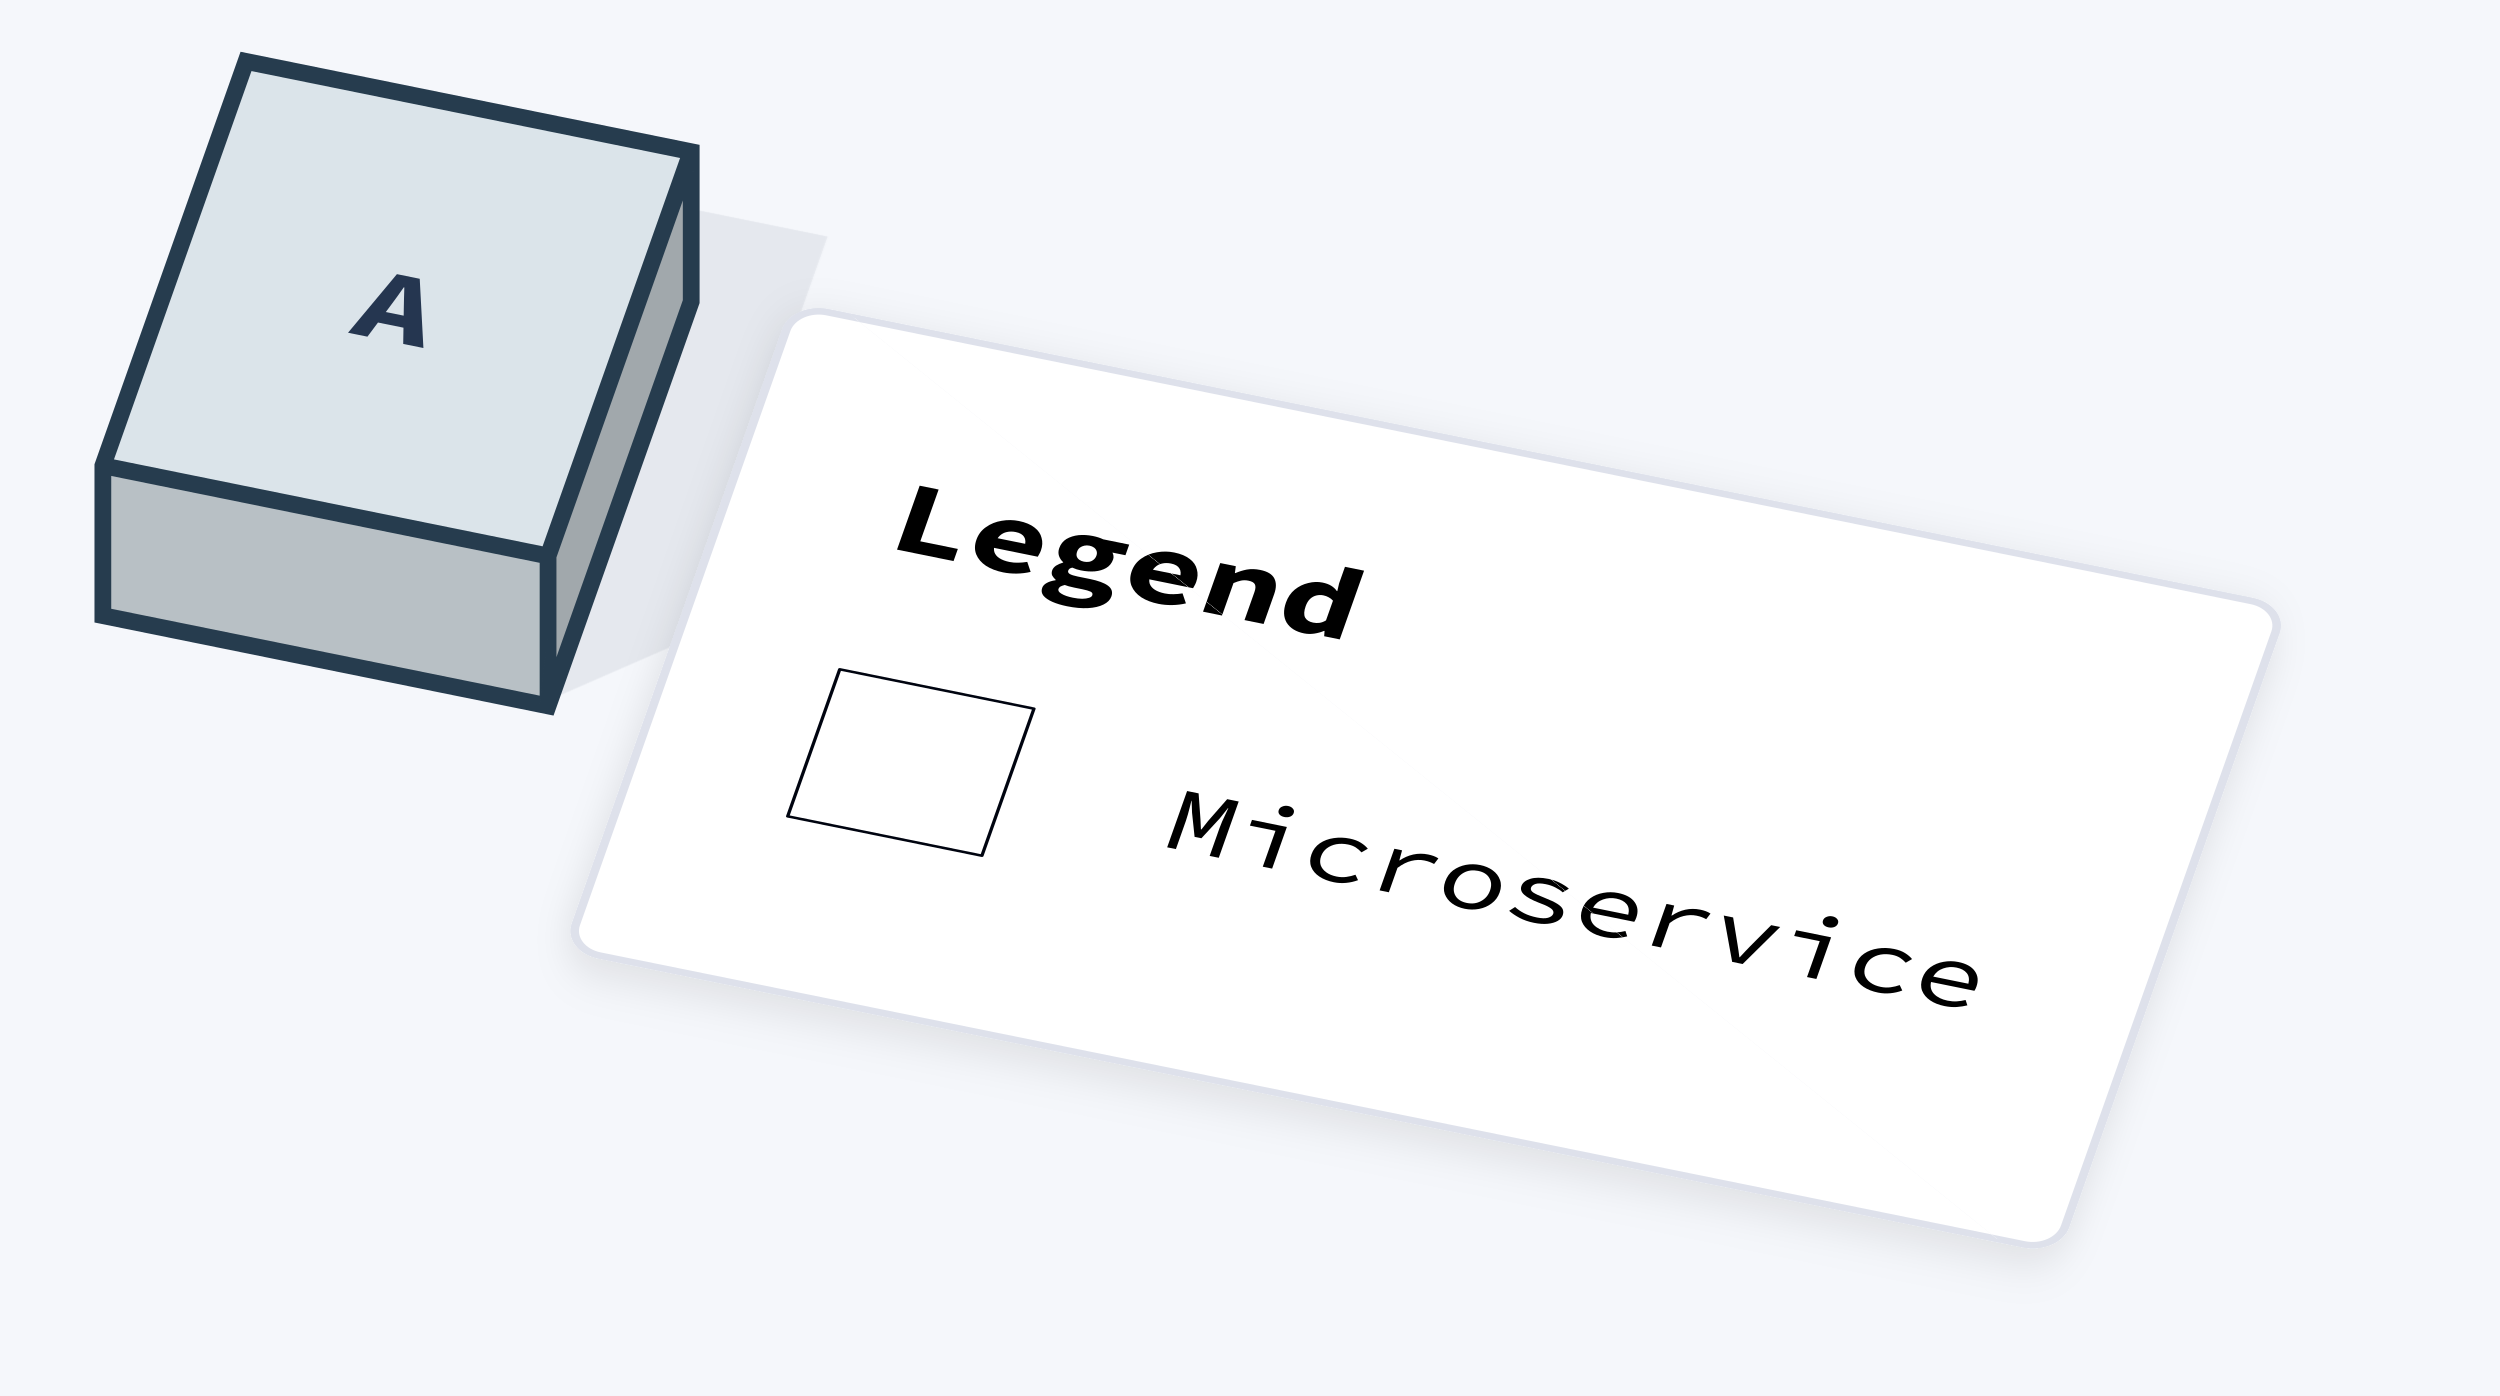
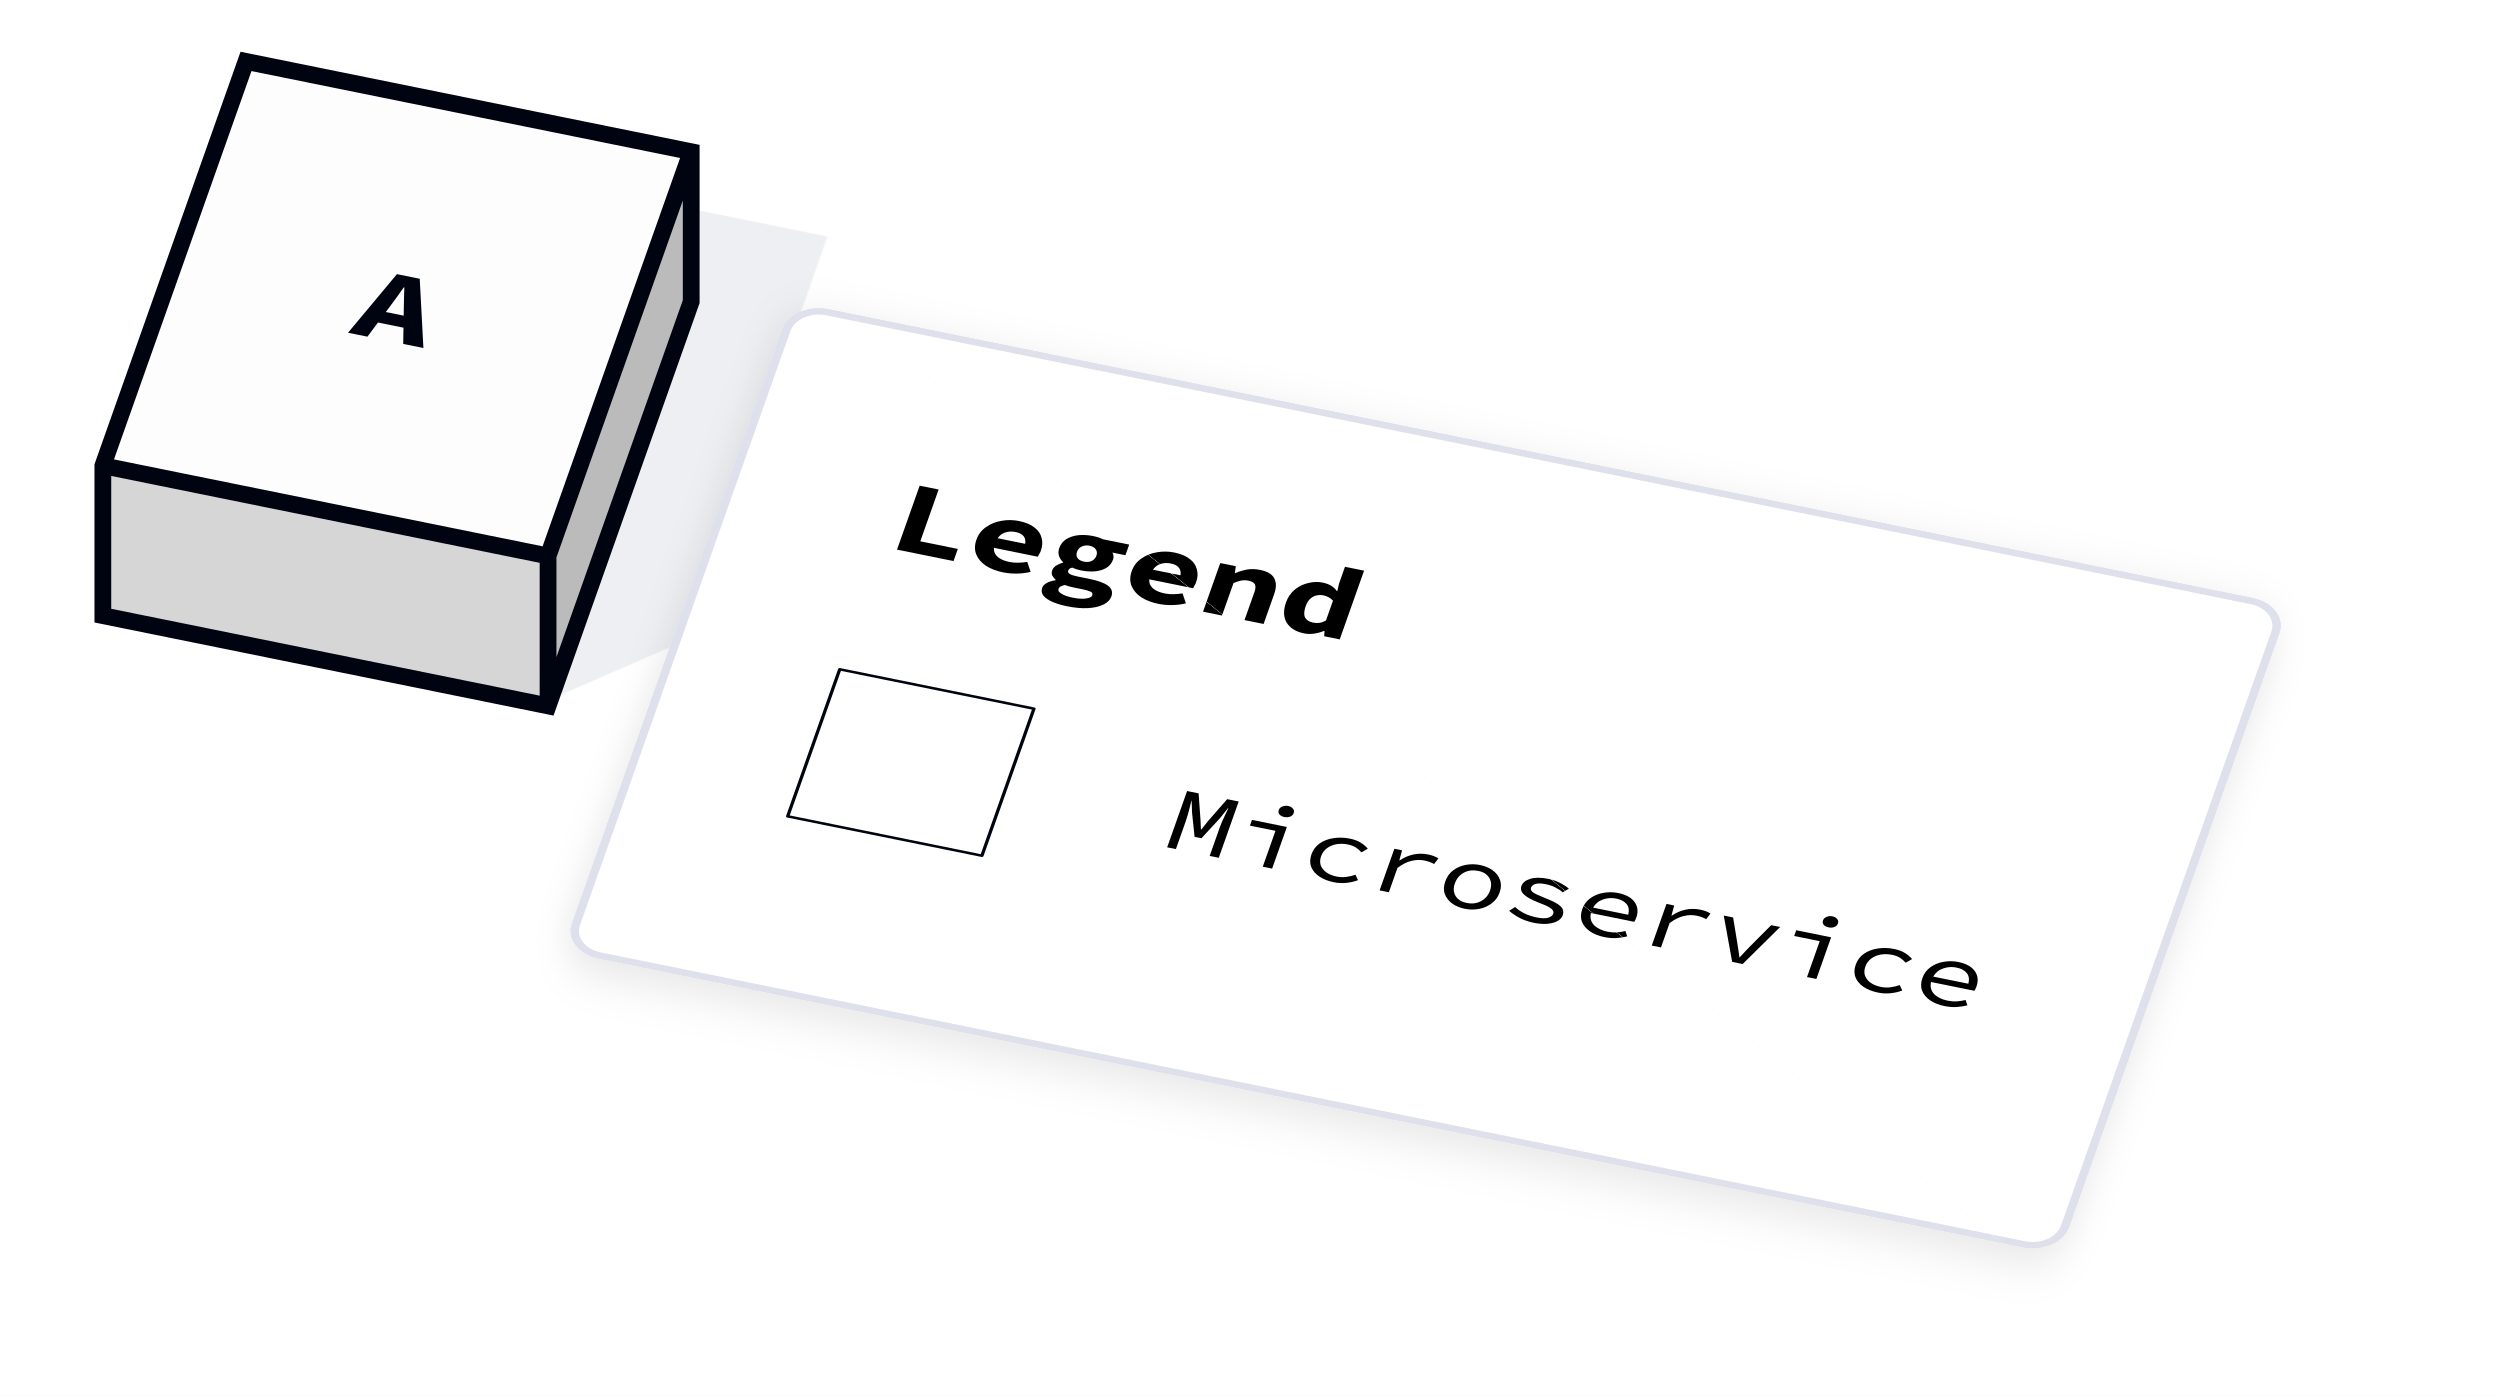
<svg xmlns="http://www.w3.org/2000/svg" xmlns:xlink="http://www.w3.org/1999/xlink" width="1200" height="670" viewBox="0 0 1200 670" role="img">
-   <rect width="100%" height="100%" fill="#f5f7fb" />
+   <rect width="100%" height="100%" fill="#ffffff" />
  <defs>
    <filter id="ground-softness" filterUnits="userSpaceOnUse" x="0" y="0" width="1200" height="670" color-interpolation-filters="sRGB">
      <feGaussianBlur stdDeviation="0.562 0.378" />
    </filter>
  </defs>
  <g filter="url(#ground-softness)">
    <g opacity="0.079">
      <path d="M171.011 105.303L183.413 70.278L397.109 113.609ZM170.856 105.741L171.011 105.303L397.109 113.609L337.691 139.57ZM323.481 179.7L337.691 139.57L397.109 113.609L328.398 307.666ZM281.536 298.164L323.481 179.7L328.398 307.666ZM114.701 264.335L328.398 307.666L268.979 333.626L224.787 324.665ZM55.283 290.295L114.701 264.335L224.787 324.665ZM55.283 290.295L69.492 250.165L183.413 70.278L114.701 264.335ZM69.492 250.165L123.994 96.239L183.413 70.278Z" fill="#243754" />
      <defs>
        <g id="surface-0">
          <defs />
          <g transform="matrix(0.01754386 0 0 0.01470588 0.01754386 0.01470588)">
            <g transform="matrix(1 0 0 1 0 0)">
              <g transform="matrix(1 0 0 1 0 0)">
                <rect x="-1" y="-1" width="57" height="68" rx="0" ry="0" fill="#000000" fill-opacity="0" stroke="none" />
              </g>
              <g transform="matrix(1 0 0 1 0 0)">
                <g transform="matrix(1 0 0 1 0 0)">
-                   <rect x="0" y="0" width="55" height="66" rx="0" ry="0" fill="#dce5eb" fill-opacity="1" stroke="none" />
+                   <rect x="0" y="0" width="55" height="66" rx="0" ry="0" fill="#ffffff" fill-opacity="1" stroke="none" />
                </g>
              </g>
            </g>
          </g>
        </g>
      </defs>
      <defs>
        <clipPath id="shadow-clip-9">
          <path d="M180.615 66.53L402.082 111.437L331.289 311.373Z" />
        </clipPath>
        <filter id="shadow-ink-9" color-interpolation-filters="sRGB">
          <feColorMatrix values="0 0 0 0 0.141 0 0 0 0 0.216 0 0 0 0 0.329 0 0 0 1 0" />
        </filter>
      </defs>
      <g clip-path="url(#shadow-clip-9)">
        <g transform="matrix(221.467 44.9067 -70.79386 199.9368 180.6153 66.52999)" filter="url(#shadow-ink-9)">
          <use xlink:href="#surface-0" />
        </g>
      </g>
      <defs>
        <clipPath id="shadow-clip-8">
          <path d="M109.821 266.467L180.615 66.53L331.289 311.373Z" />
        </clipPath>
        <filter id="shadow-ink-8" color-interpolation-filters="sRGB">
          <feColorMatrix values="0 0 0 0 0.141 0 0 0 0 0.216 0 0 0 0 0.329 0 0 0 1 0" />
        </filter>
      </defs>
      <g clip-path="url(#shadow-clip-8)">
        <g transform="matrix(221.467 44.9067 -70.79386 199.9368 180.6153 66.52999)" filter="url(#shadow-ink-8)">
          <use xlink:href="#surface-0" />
        </g>
      </g>
    </g>
  </g>
  <g opacity="1">
    <defs>
      <pattern id="paint-cover-2" patternUnits="userSpaceOnUse" x="48.371" y="71.812" width="284.408" height="268.026" viewBox="48.371 71.812 284.408 268.026" preserveAspectRatio="none">
-         <path d="M263.067 266.869L331.779 72.812L331.779 144.782ZM263.067 266.869L331.779 144.782L263.067 338.839Z" fill="#a1a8ac" stroke="#a1a8ac" stroke-width="0.8" stroke-linejoin="round" />
-         <path d="M49.371 223.538L263.067 266.869L263.067 338.839ZM49.371 223.538L263.067 338.839L49.371 295.508Z" fill="#b8c0c5" stroke="#b8c0c5" stroke-width="0.8" stroke-linejoin="round" />
+         <path d="M263.067 266.869L331.779 72.812L331.779 144.782ZM263.067 266.869L331.779 144.782L263.067 338.839Z" fill="#bbbbbb" stroke="#bbbbbb" stroke-width="0.8" stroke-linejoin="round" />
+         <path d="M49.371 223.538L263.067 266.869L263.067 338.839ZM49.371 223.538L263.067 338.839L49.371 295.508Z" fill="#d6d6d6" stroke="#d6d6d6" stroke-width="0.8" stroke-linejoin="round" />
      </pattern>
    </defs>
    <path d="M263.067 266.869L331.779 72.812L331.779 144.782ZM263.067 266.869L331.779 144.782L263.067 338.839ZM49.371 223.538L263.067 266.869L263.067 338.839ZM49.371 223.538L263.067 338.839L49.371 295.508Z" fill="url(#paint-cover-2)" fill-opacity="1" />
    <defs>
      <clipPath id="face-3" clipPathUnits="userSpaceOnUse">
        <path d="M44.444 225.645L115.238 25.709L265.911 270.552ZM115.238 25.709L336.705 70.615L265.911 270.552Z" />
      </clipPath>
    </defs>
    <defs>
      <filter id="light-3" color-interpolation-filters="linearRGB">
        <feComponentTransfer>
          <feFuncR type="linear" slope="0.972" intercept="0.008" />
          <feFuncG type="linear" slope="0.975" intercept="0.008" />
          <feFuncB type="linear" slope="0.978" intercept="0.009" />
        </feComponentTransfer>
      </filter>
    </defs>
    <g clip-path="url(#face-3)" opacity="1">
      <g transform="matrix(221.467 44.9067 -70.79386 199.9368 115.2383 25.70864)" filter="url(#light-3)">
        <use xlink:href="#surface-0" />
      </g>
    </g>
-     <path d="M45.348 294.692L45.778 294.779L45.348 298.796ZM45.348 226.826L51.322 228.038L52.385 232.97L45.778 294.779L45.348 294.692ZM45.348 223.538L49.371 223.538L48.572 227.48L45.348 226.826ZM51.322 228.038L52.879 228.353L52.385 232.97ZM45.348 298.796L45.778 294.779L49.371 295.508ZM45.778 294.779L52.385 232.97L49.566 295.348L49.371 295.508ZM49.566 295.348L53.244 228.427L53.393 228.458L53.393 292.219ZM49.566 295.348L53.029 228.384L53.244 228.427ZM49.566 295.348L52.385 232.97L52.879 228.353L53.029 228.384ZM45.348 298.796L49.566 295.348L152.767 316.274L262.268 342.781ZM49.566 295.348L53.393 292.219L152.767 316.274ZM152.767 316.274L259.045 337.824L259.045 342.001ZM259.045 338.839L263.067 338.839L262.268 342.781L259.045 342.001ZM53.393 292.219L259.045 337.76L259.045 337.824L152.767 316.274ZM53.393 292.219L250.88 332.263L259.045 336.668L259.045 337.76ZM250.88 332.263L259.045 336.535L259.045 336.668ZM250.88 332.263L259.045 333.919L259.045 336.535ZM45.579 222.195L46.93 218.813L50.17 219.595L49.371 223.538ZM46.93 218.813L120.708 34.118L54.708 220.516L50.17 219.595ZM45.579 222.195L115.457 24.845L120.708 34.118ZM115.457 24.845L326.498 75.675L326.442 75.835L120.708 34.118ZM115.457 24.845L329.153 68.176L326.498 75.675ZM327.987 71.47L329.153 68.176L332.578 68.87L331.779 72.812ZM48.572 227.48L50.17 219.595L262.268 270.811ZM50.17 219.595L235.942 257.264L259.045 265.444L259.045 270.033ZM259.045 265.444L263.067 266.869L259.045 266.869ZM259.045 266.869L263.067 266.869L262.268 270.811L259.045 270.033ZM235.942 257.264L260.442 262.232L259.275 265.526ZM267.09 339.455L267.114 339.46L267.09 339.53ZM263.067 338.839L264.049 338.839L267.09 339.455L267.09 339.53L266.859 340.181ZM286.778 271.676L296.907 243.07L335.801 145.473L290.825 272.497ZM267.09 327.279L286.778 271.676L290.825 272.497L267.114 339.46L267.09 339.455ZM264.049 338.839L267.09 338.839L267.09 339.455ZM267.09 317.888L296.907 243.07L267.09 327.279ZM296.907 243.07L331.712 144.771L335.801 145.473ZM320.273 165.226L331.712 144.771L331.589 145.12ZM320.273 165.226L327.756 144.091L331.712 144.771ZM267.09 317.247L331.589 145.12L296.907 243.07L267.09 317.888ZM267.09 316.537L320.273 165.226L331.589 145.12L267.09 317.247ZM267.09 315.427L320.273 165.226L267.09 316.537ZM331.779 108.452L335.801 72.812L335.801 145.473L331.779 144.782ZM331.712 144.771L331.779 123.862L331.779 144.782ZM327.756 144.091L331.779 123.862L331.712 144.771ZM327.756 144.091L331.779 108.452L331.779 123.862ZM331.779 72.812L335.801 72.812L335.779 73.01L332.335 73.01ZM332.335 73.01L335.779 73.01L335.681 73.878L335.571 74.155ZM331.779 84.864L335.571 74.155L335.681 73.878L331.779 108.452ZM331.75 84.945L331.779 84.864L331.779 93.335ZM327.756 144.091L331.779 93.335L331.779 108.452ZM327.756 144.091L330.914 87.306L331.75 84.945L331.779 93.335ZM327.756 96.224L330.914 87.306L327.756 144.091ZM263.067 338.839L267.09 319.001L267.09 338.839ZM259.158 337.829L266.977 267.879L267.09 267.56L267.09 315.427ZM263.067 326.787L267.09 315.427L267.09 319.001L263.067 338.839ZM259.045 338.839L259.158 337.829L263.067 326.787L263.067 338.839ZM259.045 290.28L266.977 267.879L259.045 338.839ZM259.045 286.706L263.067 266.869L266.859 268.211L259.045 290.28ZM259.045 270.157L262.268 270.811L259.045 286.706ZM259.275 265.526L327.987 71.47L335.571 74.155ZM259.275 265.526L335.571 74.155L266.859 268.211ZM45.348 222.847L45.579 222.195L49.371 223.538ZM45.348 222.847L49.371 223.538L45.348 223.538ZM262.268 342.781L263.067 338.839L265.693 343.475ZM263.067 338.839L266.859 340.181L265.693 343.475ZM331.779 72.812L335.801 69.524L335.801 72.812ZM331.779 72.812L332.578 68.87L335.801 69.524Z" fill="#263c4e" fill-opacity="1" />
+     <path d="M45.348 294.692L45.778 294.779L45.348 298.796ZM45.348 226.826L51.322 228.038L52.385 232.97L45.778 294.779L45.348 294.692ZM45.348 223.538L49.371 223.538L48.572 227.48L45.348 226.826ZM51.322 228.038L52.879 228.353L52.385 232.97ZM45.348 298.796L45.778 294.779L49.371 295.508ZM45.778 294.779L52.385 232.97L49.566 295.348L49.371 295.508ZM49.566 295.348L53.244 228.427L53.393 228.458L53.393 292.219ZM49.566 295.348L53.029 228.384L53.244 228.427ZM49.566 295.348L52.385 232.97L52.879 228.353L53.029 228.384ZM45.348 298.796L49.566 295.348L152.767 316.274L262.268 342.781ZM49.566 295.348L53.393 292.219L152.767 316.274ZM152.767 316.274L259.045 337.824L259.045 342.001ZM259.045 338.839L263.067 338.839L262.268 342.781L259.045 342.001ZM53.393 292.219L259.045 337.76L259.045 337.824L152.767 316.274ZM53.393 292.219L250.88 332.263L259.045 336.668L259.045 337.76ZM250.88 332.263L259.045 336.535L259.045 336.668ZM250.88 332.263L259.045 333.919L259.045 336.535ZM45.579 222.195L46.93 218.813L50.17 219.595L49.371 223.538ZM46.93 218.813L120.708 34.118L54.708 220.516L50.17 219.595ZM45.579 222.195L115.457 24.845L120.708 34.118ZM115.457 24.845L326.498 75.675L326.442 75.835L120.708 34.118ZM115.457 24.845L329.153 68.176L326.498 75.675ZM327.987 71.47L329.153 68.176L332.578 68.87L331.779 72.812ZM48.572 227.48L50.17 219.595L262.268 270.811ZM50.17 219.595L235.942 257.264L259.045 265.444L259.045 270.033ZM259.045 265.444L263.067 266.869L259.045 266.869ZM259.045 266.869L263.067 266.869L262.268 270.811L259.045 270.033ZM235.942 257.264L260.442 262.232L259.275 265.526ZM267.09 339.455L267.114 339.46L267.09 339.53ZM263.067 338.839L264.049 338.839L267.09 339.455L267.09 339.53L266.859 340.181ZM286.778 271.676L296.907 243.07L335.801 145.473L290.825 272.497ZM267.09 327.279L286.778 271.676L290.825 272.497L267.114 339.46L267.09 339.455ZM264.049 338.839L267.09 338.839L267.09 339.455ZM267.09 317.888L296.907 243.07L267.09 327.279ZM296.907 243.07L331.712 144.771L335.801 145.473ZM320.273 165.226L331.712 144.771L331.589 145.12ZM320.273 165.226L327.756 144.091L331.712 144.771ZM267.09 317.247L331.589 145.12L296.907 243.07L267.09 317.888ZM267.09 316.537L320.273 165.226L331.589 145.12L267.09 317.247ZM267.09 315.427L320.273 165.226L267.09 316.537ZM331.779 108.452L335.801 72.812L335.801 145.473L331.779 144.782ZM331.712 144.771L331.779 123.862L331.779 144.782ZM327.756 144.091L331.779 123.862L331.712 144.771ZM327.756 144.091L331.779 108.452L331.779 123.862ZM331.779 72.812L335.801 72.812L335.779 73.01L332.335 73.01ZM332.335 73.01L335.779 73.01L335.681 73.878L335.571 74.155ZM331.779 84.864L335.571 74.155L335.681 73.878L331.779 108.452ZM331.75 84.945L331.779 84.864L331.779 93.335ZM327.756 144.091L331.779 93.335L331.779 108.452ZM327.756 144.091L330.914 87.306L331.75 84.945L331.779 93.335ZM327.756 96.224L330.914 87.306L327.756 144.091ZM263.067 338.839L267.09 319.001L267.09 338.839ZM259.158 337.829L266.977 267.879L267.09 267.56L267.09 315.427ZM263.067 326.787L267.09 315.427L267.09 319.001L263.067 338.839ZM259.045 338.839L259.158 337.829L263.067 326.787L263.067 338.839ZM259.045 290.28L266.977 267.879L259.045 338.839ZM259.045 286.706L263.067 266.869L266.859 268.211L259.045 290.28ZM259.045 270.157L262.268 270.811L259.045 286.706ZM259.275 265.526L327.987 71.47L335.571 74.155ZM259.275 265.526L335.571 74.155L266.859 268.211ZM45.348 222.847L45.579 222.195L49.371 223.538ZM45.348 222.847L49.371 223.538L45.348 223.538ZM262.268 342.781L263.067 338.839L265.693 343.475ZM263.067 338.839L266.859 340.181L265.693 343.475ZM331.779 72.812L335.801 69.524L335.801 72.812ZM331.779 72.812L332.578 68.87L335.801 69.524Z" fill="#000410" fill-opacity="1" />
    <defs>
      <g id="surface-1">
        <defs />
        <g transform="matrix(0.005025126 0 0 0.002392344 0 0)">
          <g transform="matrix(1 0 0 1 0 0)">
            <g transform="matrix(1 0 0 1 0 0)">
-               <path d="M6.841 312.834L71.438 105.166L127.484 105.166L192.159 312.834L142.487 312.834L115.746 207.717Q111.938 192.167 107.429 174.596Q102.998 157.102 99.189 140.853L97.868 140.853Q94.059 157.102 89.939 174.596Q85.819 192.167 81.621 207.717L54.57 312.834L6.841 312.834ZM49.517 263.463L49.517 226.843L148.861 226.843L148.861 263.463L49.517 263.463Z" fill-rule="nonzero" fill="#253650" fill-opacity="1" stroke="none" />
+               <path d="M6.841 312.834L71.438 105.166L127.484 105.166L192.159 312.834L142.487 312.834L115.746 207.717Q111.938 192.167 107.429 174.596Q102.998 157.102 99.189 140.853L97.868 140.853Q94.059 157.102 89.939 174.596Q85.819 192.167 81.621 207.717L54.57 312.834L6.841 312.834ZM49.517 263.463L49.517 226.843L148.861 226.843L148.861 263.463L49.517 263.463Z" fill-rule="nonzero" fill="#000410" fill-opacity="1" stroke="none" />
            </g>
          </g>
        </g>
      </g>
    </defs>
    <defs>
      <clipPath id="face-5" clipPathUnits="userSpaceOnUse">
        <path d="M160.217 174.974L182.079 113.229L199.07 182.853ZM182.079 113.229L220.933 121.108L199.07 182.853Z" />
      </clipPath>
    </defs>
    <g clip-path="url(#face-5)" opacity="1">
      <g transform="matrix(38.85386 7.878368 -21.86281 61.74518 182.0794 113.2292)">
        <use xlink:href="#surface-1" />
      </g>
    </g>
  </g>
  <g opacity="1">
    <defs>
      <g id="surface-2">
        <defs>
          <filter id="surface-2--filter-1" x="-100%" y="-100%" width="300%" height="300%" color-interpolation-filters="sRGB">
            <feDropShadow dx="0" dy="2" stdDeviation="3 3" flood-color="#000000" flood-opacity="0.102" />
          </filter>
          <path id="surface-2--glyph-2" d="M1.719 0L1.719 -10.438L4.062 -10.438L4.062 -1.984L8.703 -1.984L8.703 0L1.719 0Z" />
          <path id="surface-2--glyph-3" d="M5.281 0.188Q4.047 0.188 3.047 -0.281Q2.047 -0.781 1.453 -1.719Q0.875 -2.656 0.875 -3.969Q0.875 -5.266 1.469 -6.188Q2.062 -7.141 3.016 -7.625Q3.953 -8.125 5.016 -8.125Q6.234 -8.125 7.078 -7.609Q7.906 -7.125 8.312 -6.25Q8.75 -5.406 8.75 -4.312Q8.75 -4 8.703 -3.703Q8.672 -3.406 8.641 -3.266L2.625 -3.266L2.625 -4.844L7.062 -4.844L6.688 -4.406Q6.688 -5.359 6.266 -5.844Q5.875 -6.344 5.094 -6.344Q4.516 -6.344 4.078 -6.078Q3.641 -5.828 3.406 -5.297Q3.172 -4.766 3.172 -3.969Q3.172 -3.156 3.453 -2.625Q3.75 -2.109 4.281 -1.859Q4.828 -1.594 5.594 -1.594Q6.141 -1.594 6.625 -1.75Q7.125 -1.891 7.641 -2.156L8.438 -0.734Q7.75 -0.297 6.906 -0.047Q6.078 0.188 5.281 0.188Z" />
          <path id="surface-2--glyph-4" d="M4.438 3.375Q3.391 3.375 2.578 3.156Q1.781 2.938 1.297 2.5Q0.828 2.047 0.828 1.344Q0.828 0.859 1.141 0.469Q1.453 0.062 2.062 -0.234L2.062 -0.297Q1.734 -0.531 1.484 -0.844Q1.266 -1.172 1.266 -1.656Q1.266 -2.062 1.516 -2.469Q1.797 -2.859 2.203 -3.156L2.203 -3.219Q1.781 -3.5 1.469 -4.031Q1.172 -4.562 1.172 -5.25Q1.172 -6.203 1.625 -6.844Q2.109 -7.484 2.875 -7.812Q3.656 -8.125 4.562 -8.125Q5.297 -8.125 5.875 -7.938L9.094 -7.938L9.094 -6.203L7.484 -6.203Q7.625 -6.031 7.734 -5.75Q7.844 -5.469 7.844 -5.172Q7.844 -4.25 7.391 -3.656Q6.953 -3.094 6.219 -2.797Q5.484 -2.516 4.562 -2.516Q4.344 -2.516 4.047 -2.547Q3.766 -2.594 3.469 -2.672Q3.281 -2.547 3.203 -2.422Q3.125 -2.281 3.125 -2.078Q3.125 -1.781 3.438 -1.625Q3.781 -1.484 4.469 -1.484L5.938 -1.484Q7.5 -1.484 8.312 -1.031Q9.156 -0.562 9.156 0.516Q9.156 1.344 8.578 1.984Q8 2.641 6.922 3.016Q5.875 3.375 4.438 3.375ZM4.562 -3.938Q4.891 -3.938 5.172 -4.078Q5.438 -4.219 5.594 -4.516Q5.766 -4.812 5.766 -5.25Q5.766 -5.656 5.594 -5.953Q5.438 -6.234 5.172 -6.391Q4.891 -6.547 4.562 -6.547Q4.234 -6.547 3.969 -6.391Q3.703 -6.234 3.531 -5.953Q3.375 -5.656 3.375 -5.25Q3.375 -4.812 3.531 -4.516Q3.703 -4.219 3.969 -4.078Q4.234 -3.938 4.562 -3.938ZM4.766 1.891Q5.406 1.891 5.891 1.766Q6.375 1.625 6.641 1.406Q6.906 1.203 6.906 0.922Q6.906 0.531 6.562 0.422Q6.203 0.312 5.516 0.312L4.531 0.312Q4.094 0.312 3.812 0.281Q3.531 0.25 3.312 0.203Q3.016 0.406 2.875 0.578Q2.75 0.766 2.75 0.984Q2.75 1.422 3.297 1.641Q3.844 1.891 4.766 1.891Z" />
          <path id="surface-2--glyph-5" d="M1.156 0L1.156 -7.938L3.078 -7.938L3.25 -6.875L3.312 -6.875Q3.828 -7.391 4.484 -7.766Q5.156 -8.125 6.047 -8.125Q7.391 -8.125 8.016 -7.266Q8.641 -6.406 8.641 -4.891L8.641 0L6.281 0L6.281 -4.594Q6.281 -5.391 6.016 -5.766Q5.766 -6.125 5.125 -6.125Q4.641 -6.125 4.266 -5.906Q3.922 -5.703 3.5 -5.297L3.5 0L1.156 0Z" />
          <path id="surface-2--glyph-6" d="M4.094 0.188Q2.594 0.188 1.656 -0.906Q0.75 -2.031 0.75 -3.969Q0.75 -5.266 1.234 -6.188Q1.734 -7.125 2.516 -7.609Q3.297 -8.125 4.141 -8.125Q4.797 -8.125 5.281 -7.906Q5.766 -7.688 6.141 -7.281L6.203 -7.281L6.094 -8.516L6.094 -11.219L8.453 -11.219L8.453 0L6.531 0L6.359 -0.812L6.297 -0.812Q5.875 -0.391 5.281 -0.094Q4.703 0.188 4.094 0.188ZM4.703 -1.734Q5.109 -1.734 5.438 -1.891Q5.797 -2.062 6.094 -2.469L6.094 -5.688Q5.781 -5.969 5.438 -6.078Q5.125 -6.203 4.766 -6.203Q4.344 -6.203 3.969 -5.969Q3.594 -5.734 3.375 -5.234Q3.172 -4.75 3.172 -4Q3.172 -2.828 3.562 -2.266Q3.969 -1.734 4.703 -1.734Z" />
          <path id="surface-2--glyph-7" d="M1.016 0L1.016 -9.188L2.438 -9.188L3.719 -5.266L4.172 -3.781L4.234 -3.781L4.656 -5.266L5.969 -9.188L7.391 -9.188L7.391 0L6.266 0L6.266 -4.594Q6.266 -5.047 6.297 -5.641Q6.344 -6.266 6.391 -6.844Q6.438 -7.453 6.469 -7.844L6.422 -7.844L5.906 -6.047L4.594 -2.438L3.75 -2.438L2.469 -6.047L1.938 -7.844L1.906 -7.844Q1.953 -7.453 1.984 -6.844Q2.031 -6.266 2.062 -5.641Q2.094 -5.047 2.094 -4.594L2.094 0L1.016 0Z" />
          <path id="surface-2--glyph-8" d="M4.422 0L4.422 -5.859L1.266 -5.859L1.266 -6.797L5.578 -6.797L5.578 0L4.422 0ZM4.875 -8.234Q4.484 -8.234 4.219 -8.469Q3.953 -8.719 3.953 -9.125Q3.953 -9.531 4.219 -9.766Q4.484 -10.031 4.875 -10.031Q5.266 -10.031 5.531 -9.766Q5.797 -9.531 5.797 -9.125Q5.797 -8.719 5.531 -8.469Q5.266 -8.234 4.875 -8.234Z" />
          <path id="surface-2--glyph-9" d="M4.844 0.172Q3.781 0.172 2.938 -0.25Q2.094 -0.672 1.609 -1.469Q1.125 -2.266 1.125 -3.391Q1.125 -4.531 1.641 -5.328Q2.156 -6.125 3.031 -6.547Q3.891 -6.969 4.906 -6.969Q5.734 -6.969 6.359 -6.672Q6.969 -6.391 7.391 -5.984L6.812 -5.234Q6.391 -5.594 5.938 -5.812Q5.484 -6.016 4.953 -6.016Q4.172 -6.016 3.562 -5.688Q2.984 -5.359 2.641 -4.766Q2.312 -4.172 2.312 -3.391Q2.312 -2.625 2.625 -2.031Q2.969 -1.438 3.562 -1.109Q4.141 -0.781 4.922 -0.781Q5.562 -0.781 6.078 -1.031Q6.609 -1.281 7.031 -1.641L7.547 -0.891Q6.984 -0.391 6.281 -0.109Q5.594 0.172 4.844 0.172Z" />
          <path id="surface-2--glyph-10" d="M2.047 0L2.047 -6.797L3 -6.797L3.094 -5.188L3.141 -5.188Q3.672 -6.016 4.453 -6.5Q5.234 -6.969 6.172 -6.969Q6.547 -6.969 6.875 -6.906Q7.203 -6.844 7.516 -6.688L7.25 -5.703Q6.906 -5.828 6.656 -5.875Q6.391 -5.938 5.984 -5.938Q5.219 -5.938 4.516 -5.484Q3.812 -5.047 3.188 -3.984L3.188 0L2.047 0Z" />
          <path id="surface-2--glyph-11" d="M4.203 0.172Q3.297 0.172 2.531 -0.25Q1.781 -0.672 1.297 -1.469Q0.844 -2.266 0.844 -3.391Q0.844 -4.531 1.297 -5.328Q1.781 -6.125 2.531 -6.547Q3.297 -6.969 4.203 -6.969Q5.094 -6.969 5.859 -6.547Q6.625 -6.125 7.078 -5.328Q7.562 -4.531 7.562 -3.391Q7.562 -2.266 7.078 -1.469Q6.625 -0.672 5.859 -0.25Q5.094 0.172 4.203 0.172ZM4.203 -0.781Q5.188 -0.781 5.766 -1.5Q6.375 -2.219 6.375 -3.391Q6.375 -4.562 5.766 -5.297Q5.188 -6.016 4.203 -6.016Q3.219 -6.016 2.625 -5.297Q2.031 -4.562 2.031 -3.391Q2.031 -2.219 2.625 -1.5Q3.219 -0.781 4.203 -0.781Z" />
          <path id="surface-2--glyph-12" d="M4.344 0.172Q3.344 0.172 2.484 -0.141Q1.609 -0.469 1 -0.891L1.531 -1.656Q2.109 -1.234 2.828 -0.984Q3.547 -0.734 4.484 -0.734Q5.344 -0.734 5.766 -1.031Q6.203 -1.359 6.203 -1.797Q6.203 -2.062 6.047 -2.266Q5.906 -2.484 5.453 -2.672Q5 -2.875 4.078 -3.047Q2.766 -3.328 2.094 -3.797Q1.406 -4.266 1.406 -5.047Q1.406 -5.859 2.125 -6.406Q2.844 -6.969 4.234 -6.969Q5.031 -6.969 5.75 -6.703Q6.484 -6.453 6.984 -6.109L6.422 -5.359Q5.953 -5.688 5.375 -5.875Q4.797 -6.078 4.141 -6.078Q3.281 -6.078 2.922 -5.781Q2.578 -5.484 2.578 -5.094Q2.578 -4.656 3.031 -4.422Q3.516 -4.188 4.547 -3.969Q5.688 -3.719 6.281 -3.438Q6.906 -3.141 7.125 -2.766Q7.359 -2.375 7.359 -1.859Q7.359 -1.312 7.016 -0.859Q6.656 -0.391 5.984 -0.109Q5.312 0.172 4.344 0.172Z" />
          <path id="surface-2--glyph-13" d="M4.453 -6.062Q3.609 -6.062 2.953 -5.516Q2.297 -4.984 2.141 -3.969L6.484 -3.969Q6.406 -5.031 5.859 -5.547Q5.312 -6.062 4.453 -6.062ZM4.625 0.172Q3.594 0.172 2.766 -0.25Q1.938 -0.672 1.438 -1.469Q0.953 -2.281 0.953 -3.422Q0.953 -4.516 1.438 -5.312Q1.938 -6.125 2.719 -6.531Q3.516 -6.969 4.422 -6.969Q5.891 -6.969 6.703 -6.094Q7.531 -5.219 7.531 -3.781Q7.531 -3.578 7.516 -3.406Q7.5 -3.219 7.469 -3.078L2.109 -3.078Q2.219 -1.938 2.953 -1.344Q3.703 -0.75 4.766 -0.75Q5.375 -0.75 5.859 -0.922Q6.375 -1.109 6.828 -1.406L7.25 -0.641Q6.75 -0.312 6.094 -0.062Q5.453 0.172 4.625 0.172Z" />
          <path id="surface-2--glyph-14" d="M3.578 0L0.719 -6.797L1.875 -6.797L3.438 -2.938Q3.656 -2.422 3.844 -1.922Q4.031 -1.422 4.219 -0.938L4.266 -0.938Q4.453 -1.422 4.625 -1.922Q4.797 -2.422 5.016 -2.938L6.578 -6.797L7.688 -6.797L4.875 0L3.578 0Z" />
        </defs>
        <g transform="matrix(0.00480675 0 0 0.007751938 -0.2642732 0.1162791)">
          <g transform="matrix(1 0 0 1 0 0)">
            <g transform="matrix(1 0 0 1 0 0)" filter="url(#surface-2--filter-1)">
              <rect x="67" y="-3" width="184" height="105" rx="4" ry="4" fill="#f7f7fa" fill-opacity="1" stroke="#dee1eb" stroke-opacity="1" stroke-width="1" stroke-linecap="butt" stroke-linejoin="miter" stroke-miterlimit="4" />
            </g>
            <g transform="matrix(1 0 0 1 0 0)">
              <rect x="67" y="-3" width="184" height="105" rx="4" ry="4" fill="#ffffff" fill-opacity="1" stroke="#dee1eb" stroke-opacity="1" stroke-width="1" stroke-linecap="butt" stroke-linejoin="miter" stroke-miterlimit="4" />
            </g>
            <g transform="matrix(1 0 0 1 0 0)">
              <use href="#surface-2--glyph-2" transform="translate(87 31)" fill="#000000" fill-opacity="1" stroke="none" />
              <use href="#surface-2--glyph-3" transform="translate(96.59375 31)" fill="#000000" fill-opacity="1" stroke="none" />
              <use href="#surface-2--glyph-4" transform="translate(106.1875 31)" fill="#000000" fill-opacity="1" stroke="none" />
              <use href="#surface-2--glyph-3" transform="translate(115.7812 31)" fill="#000000" fill-opacity="1" stroke="none" />
              <use href="#surface-2--glyph-5" transform="translate(125.375 31)" fill="#000000" fill-opacity="1" stroke="none" />
              <use href="#surface-2--glyph-6" transform="translate(134.9688 31)" fill="#000000" fill-opacity="1" stroke="none" />
            </g>
            <g transform="matrix(0.2 0 0 0.2 87 51)">
              <g transform="matrix(1 0 0 1 0 0)">
                <g transform="matrix(1 0 0 1 0 0)">
                  <g transform="matrix(1 0 0 1 0 0)">
                    <rect x="0" y="0" width="120" height="120" rx="0" ry="0" fill="#ffffff" fill-opacity="1" stroke="#000410" stroke-opacity="1" stroke-width="2" stroke-linecap="butt" stroke-linejoin="round" stroke-miterlimit="4" />
                  </g>
                </g>
              </g>
            </g>
            <g transform="matrix(1 0 0 1 0 0)">
              <use href="#surface-2--glyph-7" transform="translate(131 68)" fill="#000000" fill-opacity="1" stroke="none" />
              <use href="#surface-2--glyph-8" transform="translate(139.4062 68)" fill="#000000" fill-opacity="1" stroke="none" />
              <use href="#surface-2--glyph-9" transform="translate(147.8125 68)" fill="#000000" fill-opacity="1" stroke="none" />
              <use href="#surface-2--glyph-10" transform="translate(156.2188 68)" fill="#000000" fill-opacity="1" stroke="none" />
              <use href="#surface-2--glyph-11" transform="translate(164.625 68)" fill="#000000" fill-opacity="1" stroke="none" />
              <use href="#surface-2--glyph-12" transform="translate(173.0312 68)" fill="#000000" fill-opacity="1" stroke="none" />
              <use href="#surface-2--glyph-13" transform="translate(181.4375 68)" fill="#000000" fill-opacity="1" stroke="none" />
              <use href="#surface-2--glyph-10" transform="translate(189.8438 68)" fill="#000000" fill-opacity="1" stroke="none" />
              <use href="#surface-2--glyph-14" transform="translate(198.25 68)" fill="#000000" fill-opacity="1" stroke="none" />
              <use href="#surface-2--glyph-8" transform="translate(206.6562 68)" fill="#000000" fill-opacity="1" stroke="none" />
              <use href="#surface-2--glyph-9" transform="translate(215.0625 68)" fill="#000000" fill-opacity="1" stroke="none" />
              <use href="#surface-2--glyph-13" transform="translate(223.4688 68)" fill="#000000" fill-opacity="1" stroke="none" />
            </g>
          </g>
        </g>
      </g>
    </defs>
    <defs>
      <clipPath id="face-6" clipPathUnits="userSpaceOnUse">
        <path d="M213.095 481.285L262.146 342.756L775.141 446.776L1021.255 645.155ZM265.693 343.475L350.353 104.377L775.141 446.776ZM335.801 134.737L347.395 101.993L350.353 104.377L335.801 145.473Z" />
      </clipPath>
    </defs>
    <g clip-path="url(#face-6)" opacity="1">
      <g transform="matrix(808.1604 163.87 -134.3001 379.2918 347.3952 101.9933)">
        <use xlink:href="#surface-2" />
      </g>
    </g>
    <defs>
      <clipPath id="face-7" clipPathUnits="userSpaceOnUse">
        <path d="M347.395 101.993L1155.556 265.863L1021.255 645.155Z" />
      </clipPath>
    </defs>
    <g clip-path="url(#face-7)" opacity="1">
      <g transform="matrix(808.1604 163.87 -134.3001 379.2918 347.3952 101.9933)">
        <use xlink:href="#surface-2" />
      </g>
    </g>
  </g>
</svg>
